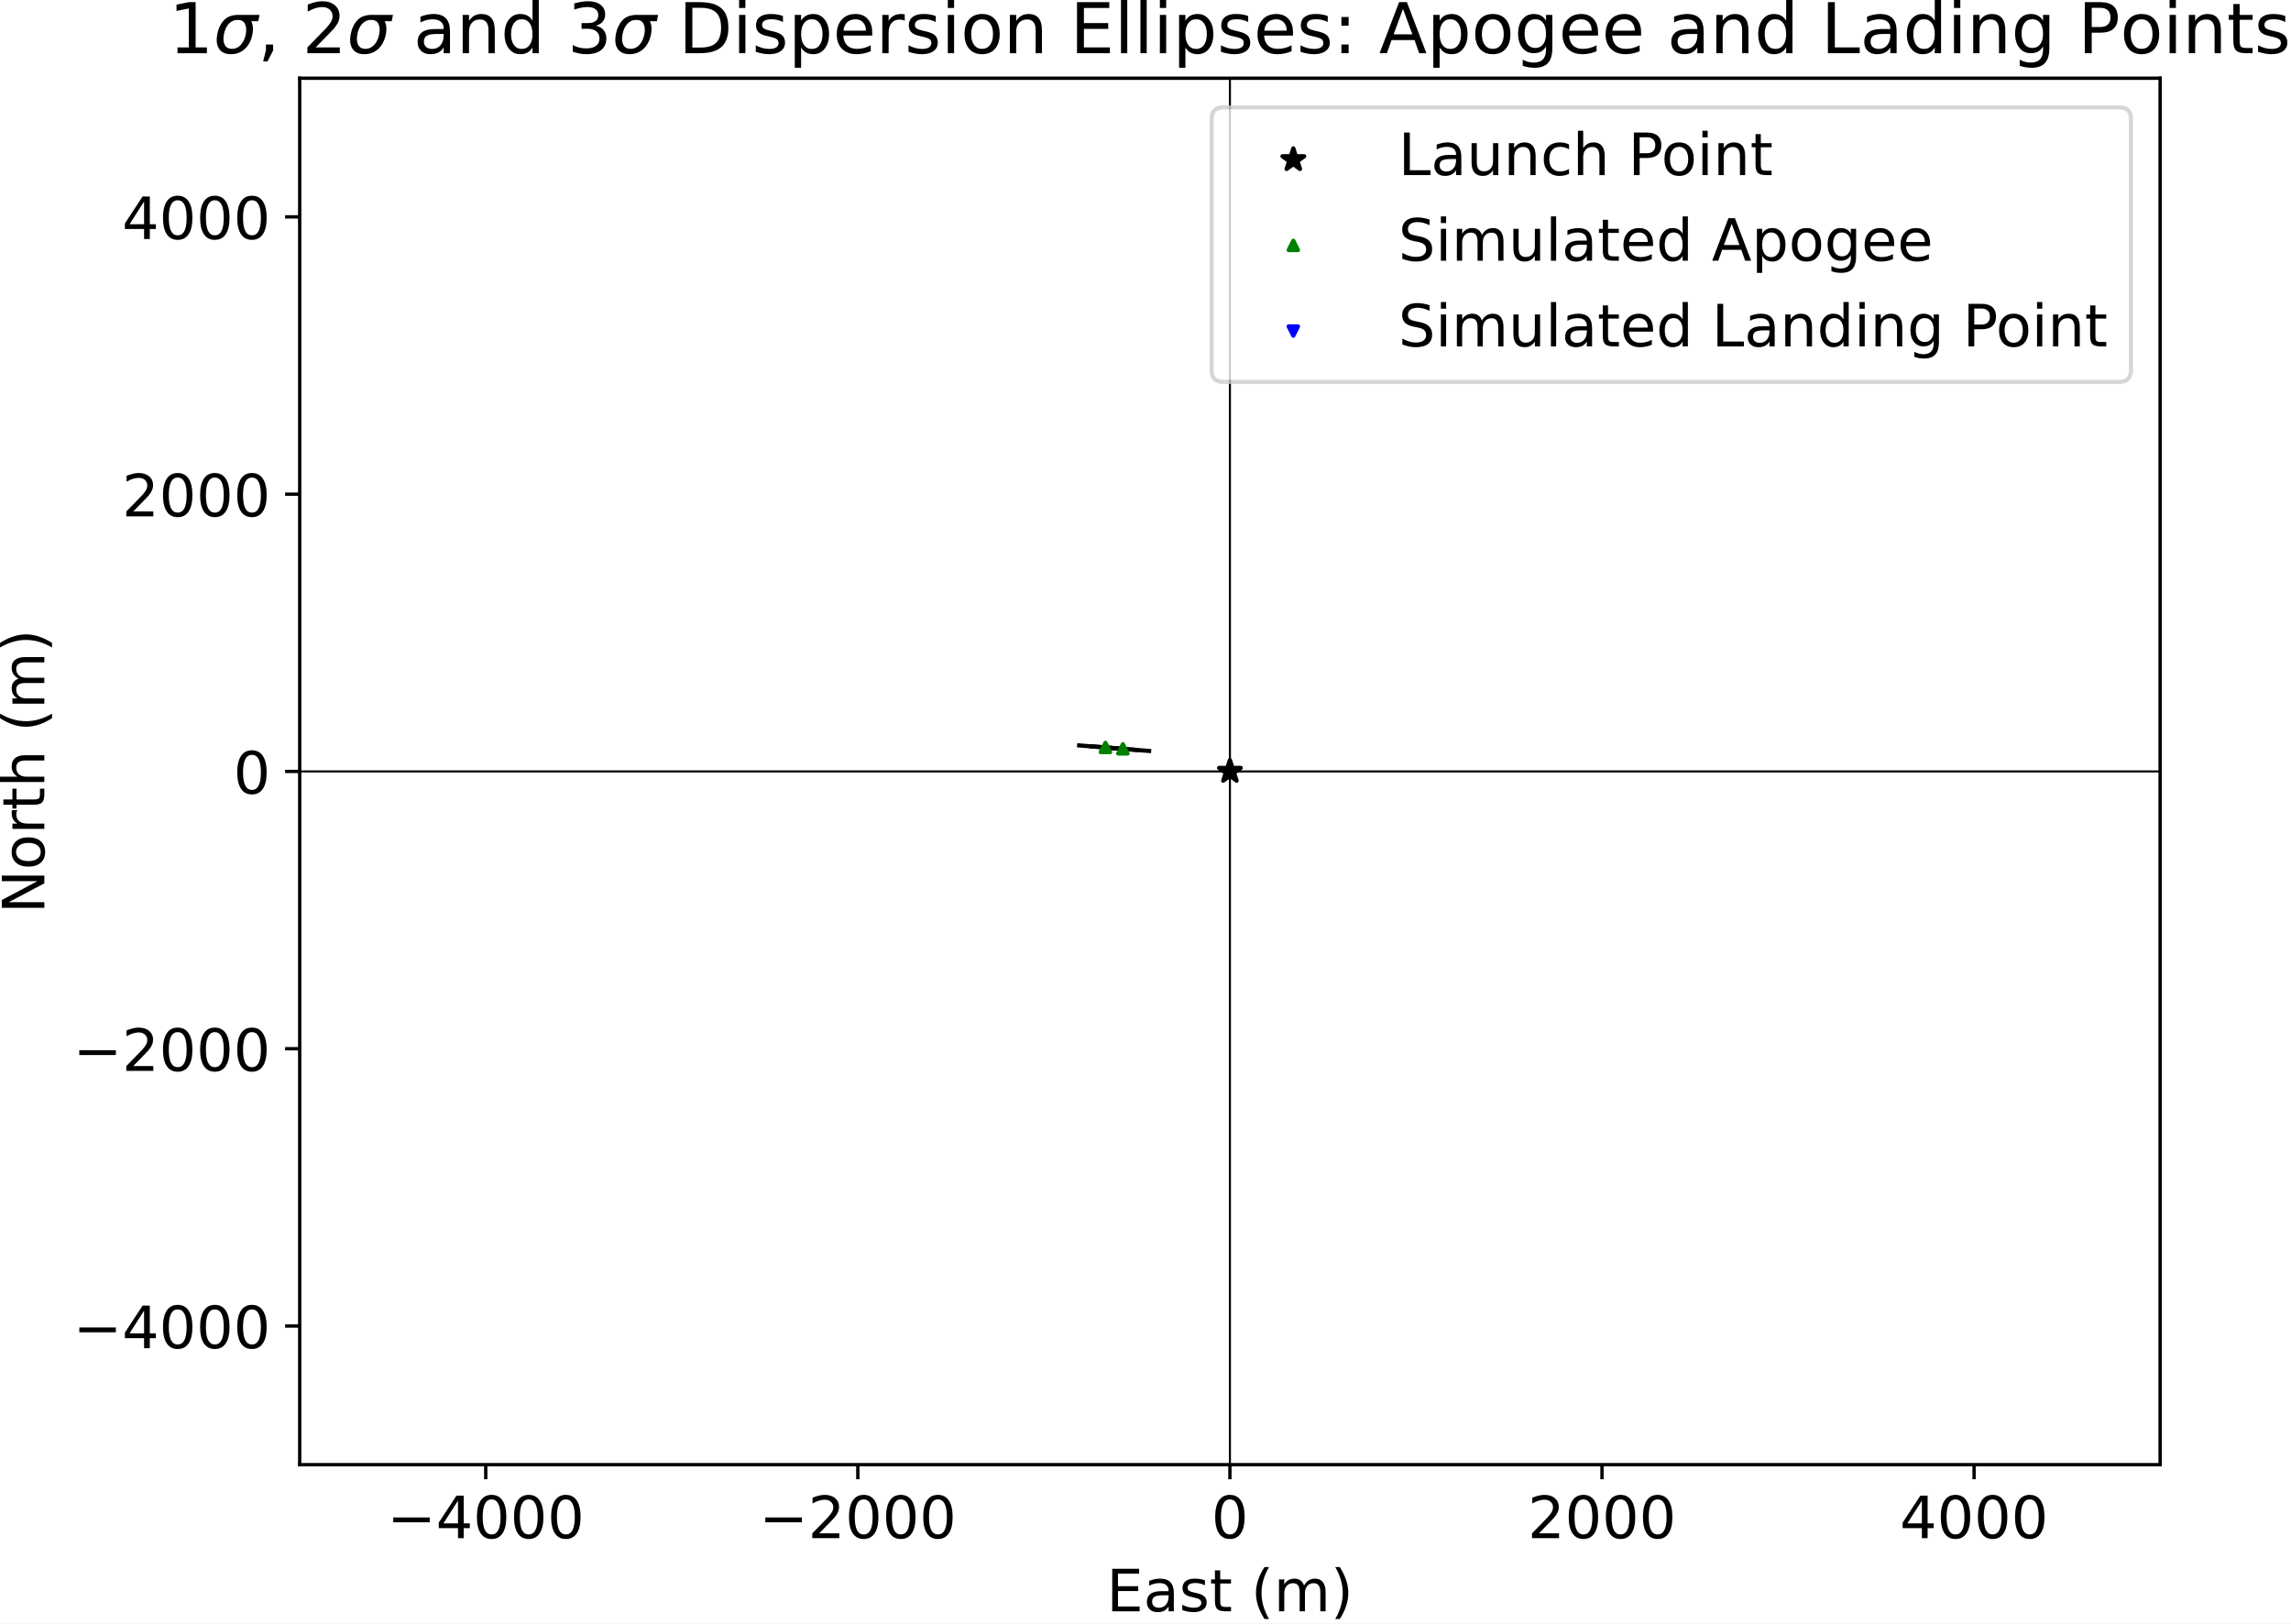
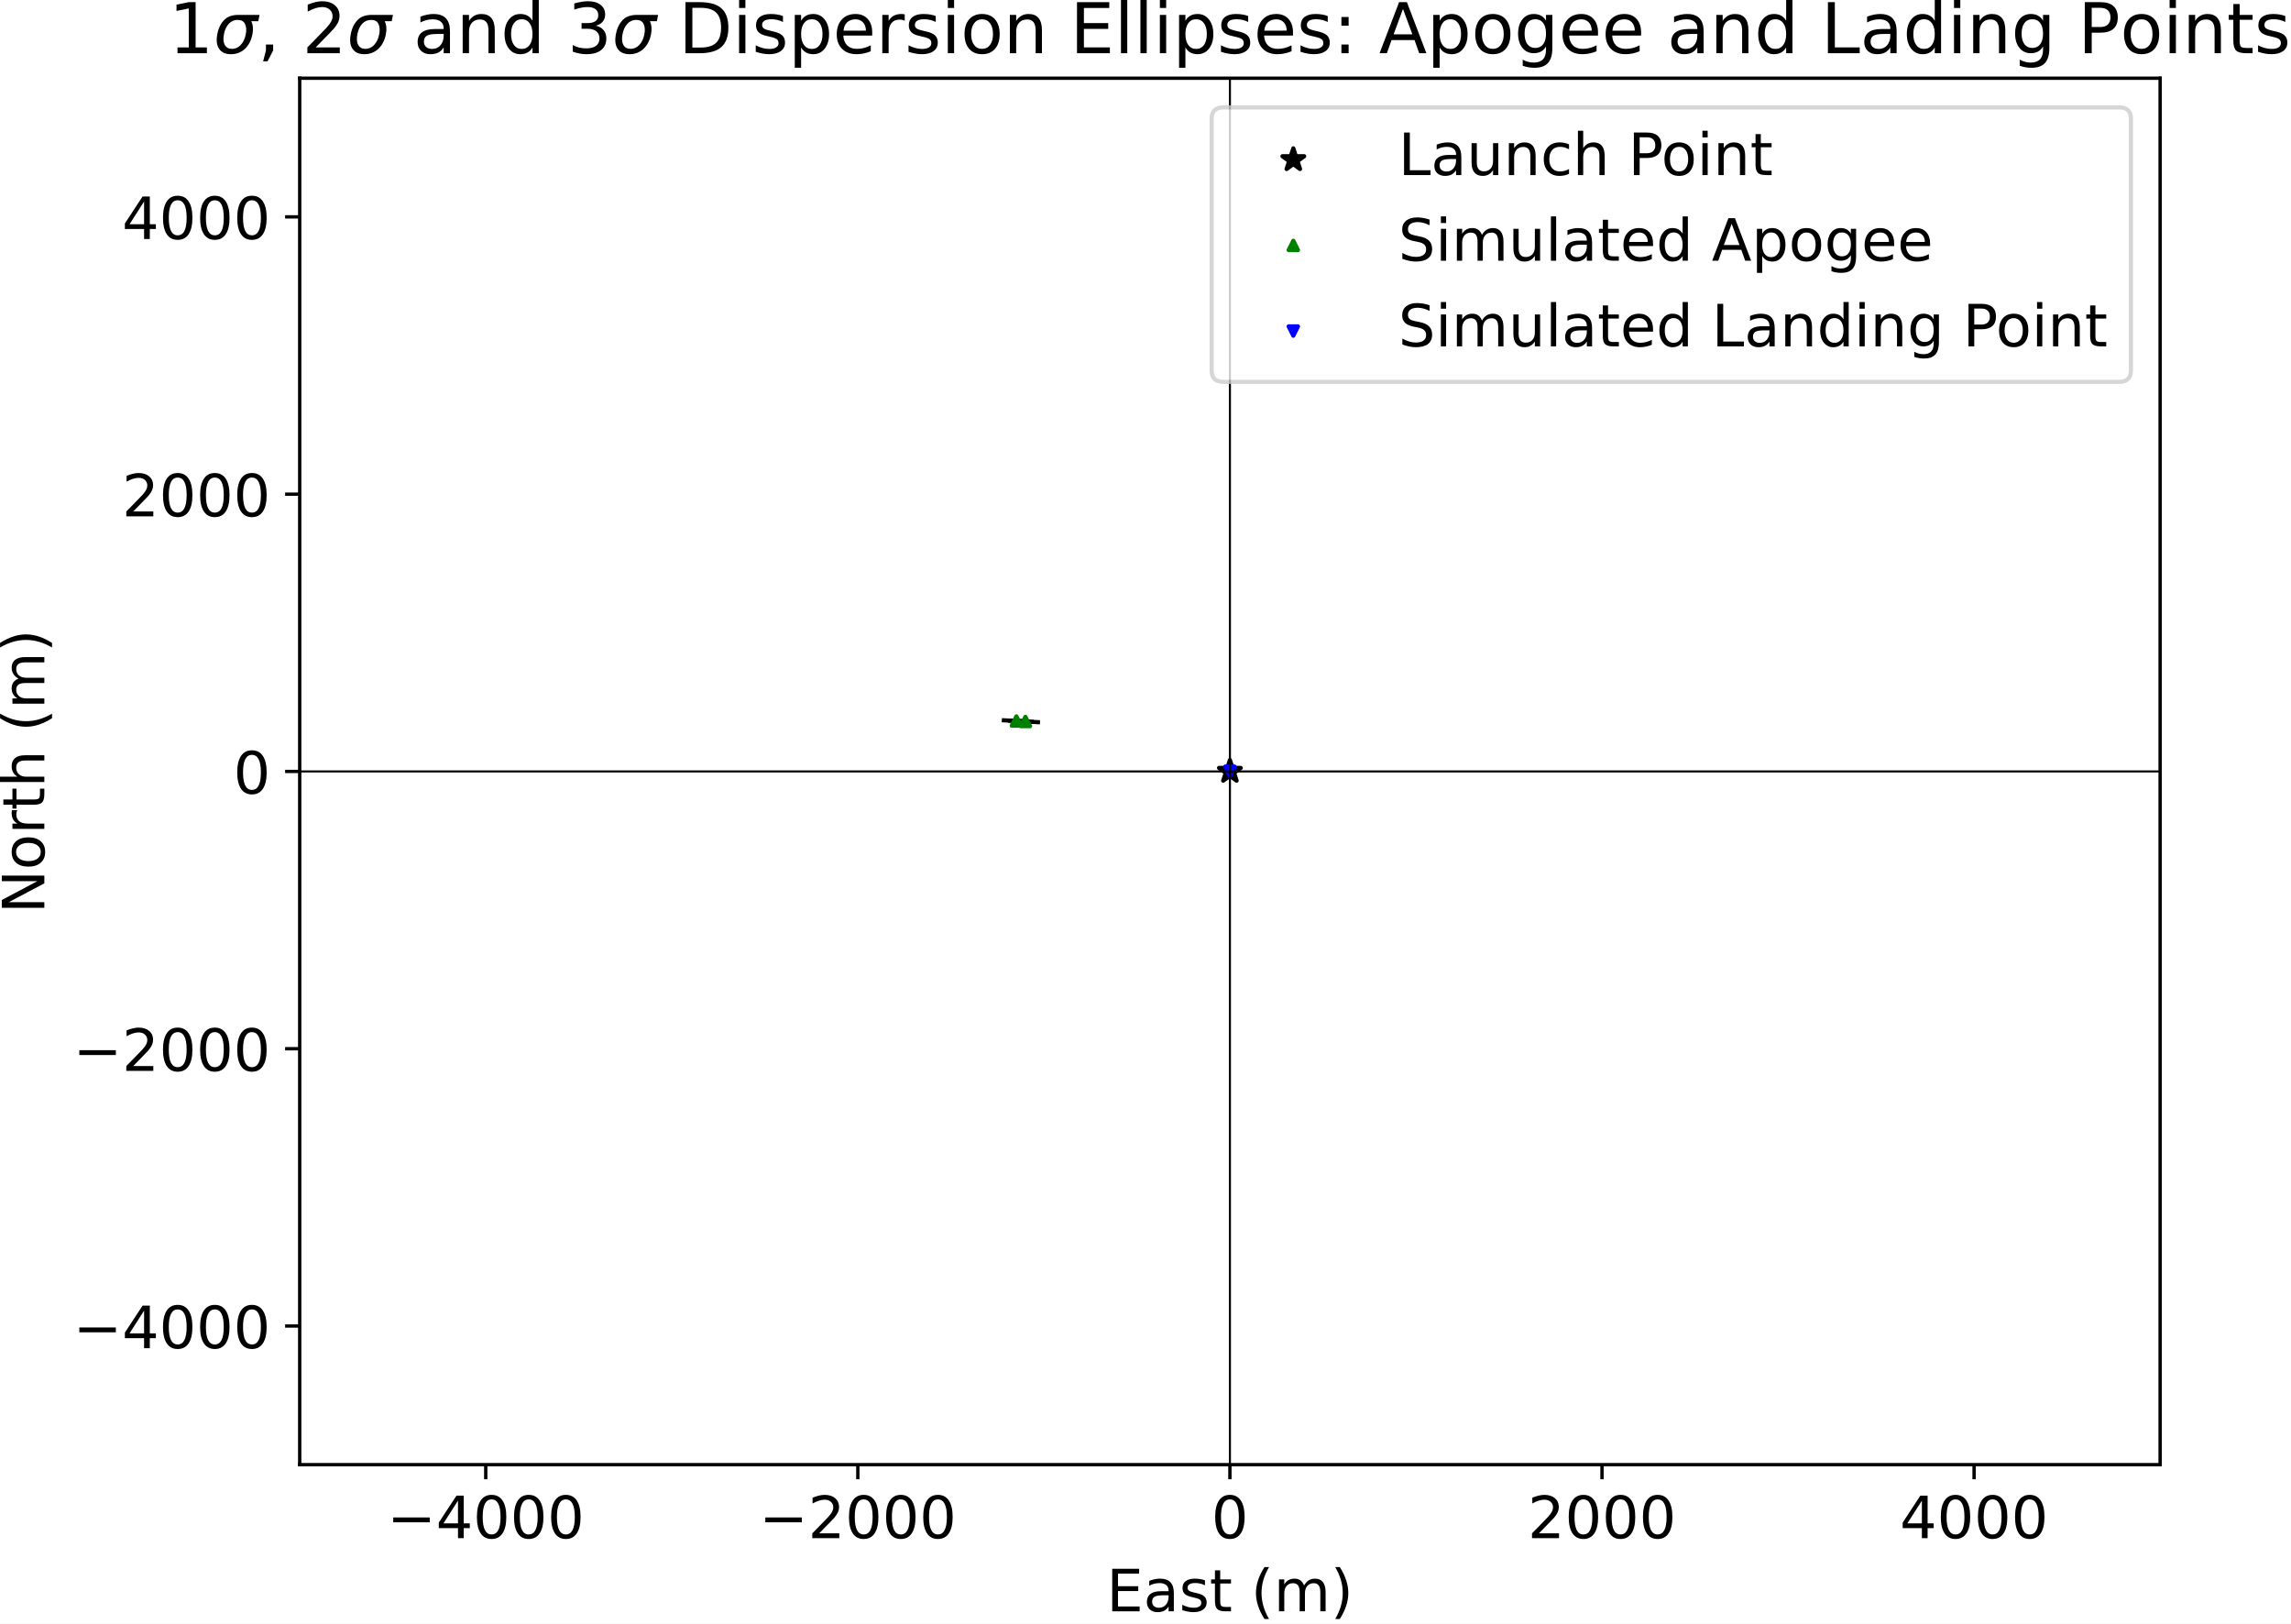
<svg xmlns="http://www.w3.org/2000/svg" xmlns:xlink="http://www.w3.org/1999/xlink" width="549.715pt" height="389.507pt" viewBox="0 0 549.715 389.507" version="1.1">
  <defs>
    <style type="text/css">*{stroke-linejoin: round; stroke-linecap: butt}</style>
  </defs>
  <g id="figure_1">
    <g id="patch_1">
      <path d="M 0 389.507  L 549.715 389.507  L 549.715 0  L 0 0  z " style="fill: #ffffff" />
    </g>
    <g id="axes_1">
      <g id="patch_2">
        <path d="M 71.911 351.408  L 518.311 351.408  L 518.311 18.768  L 71.911 18.768  z " style="fill: #ffffff" />
      </g>
      <g id="patch_3">
-         <path d="M 800.606 -0.223  C 801.495 -0.998 802.349 -1.742 802.978 -2.29  C 803.607 -2.839 803.961 -3.147 803.961 -3.147  C 803.961 -3.147 803.607 -2.839 802.978 -2.29  C 802.349 -1.742 801.495 -0.998 800.606 -0.223  C 799.716 0.553 798.862 1.297 798.233 1.845  C 797.604 2.393 797.251 2.701 797.251 2.701  C 797.251 2.701 797.604 2.393 798.233 1.845  C 798.862 1.297 799.716 0.553 800.606 -0.223  z " clip-path="url(#pd223a9adf5)" style="fill: #0000ff; fill-opacity: 0.2; stroke: #000000; stroke-linejoin: miter" />
+         <path d="M 295.111 185.088  C 295.111 185.088 295.111 185.088 295.111 185.088  C 295.111 185.088 295.111 185.088 295.111 185.088  C 295.111 185.088 295.111 185.088 295.111 185.088  C 295.111 185.088 295.111 185.088 295.111 185.088  C 295.111 185.088 295.111 185.088 295.111 185.088  C 295.111 185.088 295.111 185.088 295.111 185.088  C 295.111 185.088 295.111 185.088 295.111 185.088  C 295.111 185.088 295.111 185.088 295.111 185.088  z " clip-path="url(#p2114059d3e)" style="fill: #0000ff; fill-opacity: 0.2; stroke: #000000; stroke-linejoin: miter" />
      </g>
      <g id="patch_4">
-         <path d="M 800.606 -0.223  C 802.385 -1.774 804.092 -3.261 805.351 -4.358  C 806.609 -5.455 807.316 -6.071 807.316 -6.071  C 807.316 -6.071 806.609 -5.455 805.351 -4.358  C 804.092 -3.261 802.385 -1.774 800.606 -0.223  C 798.826 1.328 797.119 2.816 795.861 3.912  C 794.602 5.009 793.895 5.625 793.895 5.625  C 793.895 5.625 794.602 5.009 795.861 3.912  C 797.119 2.816 798.826 1.328 800.606 -0.223  z " clip-path="url(#pd223a9adf5)" style="fill: #0000ff; fill-opacity: 0.2; stroke: #000000; stroke-linejoin: miter" />
+         <path d="M 295.111 185.088  C 295.111 185.088 295.111 185.088 295.111 185.088  C 295.111 185.088 295.111 185.088 295.111 185.088  C 295.111 185.088 295.111 185.088 295.111 185.088  C 295.111 185.088 295.111 185.088 295.111 185.088  C 295.111 185.088 295.111 185.088 295.111 185.088  C 295.111 185.088 295.111 185.088 295.111 185.088  C 295.111 185.088 295.111 185.088 295.111 185.088  C 295.111 185.088 295.111 185.088 295.111 185.088  z " clip-path="url(#p2114059d3e)" style="fill: #0000ff; fill-opacity: 0.2; stroke: #000000; stroke-linejoin: miter" />
      </g>
      <g id="patch_5">
-         <path d="M 800.606 -0.223  C 803.275 -2.549 805.835 -4.781 807.723 -6.426  C 809.611 -8.071 810.671 -8.995 810.671 -8.995  C 810.671 -8.995 809.611 -8.071 807.723 -6.426  C 805.835 -4.781 803.275 -2.549 800.606 -0.223  C 797.936 2.104 795.376 4.335 793.488 5.98  C 791.601 7.625 790.54 8.549 790.54 8.549  C 790.54 8.549 791.601 7.625 793.488 5.98  C 795.376 4.335 797.936 2.104 800.606 -0.223  z " clip-path="url(#pd223a9adf5)" style="fill: #0000ff; fill-opacity: 0.2; stroke: #000000; stroke-linejoin: miter" />
+         <path d="M 295.111 185.088  C 295.111 185.088 295.111 185.088 295.111 185.088  C 295.111 185.088 295.111 185.088 295.111 185.088  C 295.111 185.088 295.111 185.088 295.111 185.088  C 295.111 185.088 295.111 185.088 295.111 185.088  C 295.111 185.088 295.111 185.088 295.111 185.088  C 295.111 185.088 295.111 185.088 295.111 185.088  C 295.111 185.088 295.111 185.088 295.111 185.088  C 295.111 185.088 295.111 185.088 295.111 185.088  z " clip-path="url(#p2114059d3e)" style="fill: #0000ff; fill-opacity: 0.2; stroke: #000000; stroke-linejoin: miter" />
      </g>
      <g id="patch_6">
-         <path d="M 267.336 179.505  C 266.55 179.443 265.796 179.383 265.241 179.339  C 264.685 179.295 264.373 179.27 264.373 179.27  C 264.373 179.27 264.685 179.295 265.241 179.339  C 265.796 179.383 266.55 179.443 267.336 179.505  C 268.121 179.567 268.875 179.627 269.431 179.671  C 269.986 179.714 270.298 179.739 270.298 179.739  C 270.298 179.739 269.986 179.714 269.431 179.671  C 268.875 179.627 268.121 179.567 267.336 179.505  z " clip-path="url(#pd223a9adf5)" style="fill: #00ff00; fill-opacity: 0.2; stroke: #000000; stroke-linejoin: miter" />
+         <path d="M 244.964 173.045  C 244.559 173.023 244.171 173.001 243.884 172.986  C 243.598 172.97 243.437 172.961 243.437 172.961  C 243.437 172.961 243.598 172.97 243.884 172.986  C 244.171 173.001 244.559 173.023 244.964 173.045  C 245.369 173.067 245.757 173.088 246.043 173.104  C 246.33 173.12 246.49 173.129 246.49 173.129  C 246.49 173.129 246.33 173.12 246.043 173.104  C 245.757 173.088 245.369 173.067 244.964 173.045  z " clip-path="url(#p2114059d3e)" style="fill: #00ff00; fill-opacity: 0.2; stroke: #000000; stroke-linejoin: miter" />
      </g>
      <g id="patch_7">
-         <path d="M 267.336 179.505  C 265.764 179.38 264.257 179.261 263.146 179.173  C 262.035 179.085 261.41 179.036 261.41 179.036  C 261.41 179.036 262.035 179.085 263.146 179.173  C 264.257 179.261 265.764 179.38 267.336 179.505  C 268.907 179.629 270.414 179.748 271.526 179.836  C 272.637 179.924 273.261 179.974 273.261 179.974  C 273.261 179.974 272.637 179.924 271.526 179.836  C 270.414 179.748 268.907 179.629 267.336 179.505  z " clip-path="url(#pd223a9adf5)" style="fill: #00ff00; fill-opacity: 0.2; stroke: #000000; stroke-linejoin: miter" />
+         <path d="M 244.964 173.045  C 244.154 173 243.378 172.958 242.805 172.926  C 242.232 172.895 241.911 172.877 241.911 172.877  C 241.911 172.877 242.232 172.895 242.805 172.926  C 243.378 172.958 244.154 173 244.964 173.045  C 245.774 173.089 246.55 173.132 247.123 173.163  C 247.695 173.195 248.017 173.213 248.017 173.213  C 248.017 173.213 247.695 173.195 247.123 173.163  C 246.55 173.132 245.774 173.089 244.964 173.045  z " clip-path="url(#p2114059d3e)" style="fill: #00ff00; fill-opacity: 0.2; stroke: #000000; stroke-linejoin: miter" />
      </g>
      <g id="patch_8">
-         <path d="M 267.336 179.505  C 264.979 179.318 262.718 179.139 261.051 179.008  C 259.384 178.876 258.448 178.802 258.448 178.802  C 258.448 178.802 259.384 178.876 261.051 179.008  C 262.718 179.139 264.979 179.318 267.336 179.505  C 269.693 179.691 271.954 179.87 273.62 180.002  C 275.287 180.134 276.224 180.208 276.224 180.208  C 276.224 180.208 275.287 180.134 273.62 180.002  C 271.954 179.87 269.693 179.691 267.336 179.505  z " clip-path="url(#pd223a9adf5)" style="fill: #00ff00; fill-opacity: 0.2; stroke: #000000; stroke-linejoin: miter" />
+         <path d="M 244.964 173.045  C 243.749 172.978 242.584 172.914 241.726 172.867  C 240.867 172.82 240.384 172.794 240.384 172.794  C 240.384 172.794 240.867 172.82 241.726 172.867  C 242.584 172.914 243.749 172.978 244.964 173.045  C 246.178 173.112 247.343 173.176 248.202 173.223  C 249.061 173.27 249.544 173.296 249.544 173.296  C 249.544 173.296 249.061 173.27 248.202 173.223  C 247.343 173.176 246.178 173.112 244.964 173.045  z " clip-path="url(#p2114059d3e)" style="fill: #00ff00; fill-opacity: 0.2; stroke: #000000; stroke-linejoin: miter" />
      </g>
      <g id="PathCollection_1">
        <defs>
-           <path id="m1c1fce14c8" d="M 0 -2.739  L -0.615 -0.846  L -2.605 -0.846  L -0.995 0.323  L -1.61 2.216  L -0 1.046  L 1.61 2.216  L 0.995 0.323  L 2.605 -0.846  L 0.615 -0.846  z " style="stroke: #000000" />
+           <path id="mbf3badf277" d="M 0 -2.739  L -0.615 -0.846  L -2.605 -0.846  L -0.995 0.323  L -1.61 2.216  L -0 1.046  L 1.61 2.216  L 0.995 0.323  L 2.605 -0.846  L 0.615 -0.846  z " style="stroke: #000000" />
        </defs>
-         <g clip-path="url(#pd223a9adf5)">
-           <use xlink:href="#m1c1fce14c8" x="295.111" y="185.088" style="stroke: #000000" />
+         <g clip-path="url(#p2114059d3e)">
+           <use xlink:href="#mbf3badf277" x="295.111" y="185.088" style="stroke: #000000" />
        </g>
      </g>
      <g id="PathCollection_2">
        <defs>
-           <path id="m941ea05aae" d="M 0 -1.118  L -1.118 1.118  L 1.118 1.118  z " style="stroke: #008000" />
+           <path id="me6f562c970" d="M 0 -1.118  L -1.118 1.118  L 1.118 1.118  z " style="stroke: #008000" />
        </defs>
-         <g clip-path="url(#pd223a9adf5)">
-           <use xlink:href="#m941ea05aae" x="269.431" y="179.671" style="fill: #008000; stroke: #008000" />
-           <use xlink:href="#m941ea05aae" x="265.241" y="179.339" style="fill: #008000; stroke: #008000" />
+         <g clip-path="url(#p2114059d3e)">
+           <use xlink:href="#me6f562c970" x="243.884" y="172.986" style="fill: #008000; stroke: #008000" />
+           <use xlink:href="#me6f562c970" x="246.043" y="173.104" style="fill: #008000; stroke: #008000" />
        </g>
      </g>
      <g id="PathCollection_3">
        <defs>
-           <path id="m13ff2af2ba" d="M -0 1.118  L 1.118 -1.118  L -1.118 -1.118  z " style="stroke: #0000ff" />
+           <path id="m3239f88e0d" d="M -0 1.118  L 1.118 -1.118  L -1.118 -1.118  z " style="stroke: #0000ff" />
        </defs>
-         <g clip-path="url(#pd223a9adf5)">
-           <use xlink:href="#m13ff2af2ba" x="798.233" y="1.845" style="fill: #0000ff; stroke: #0000ff" />
-           <use xlink:href="#m13ff2af2ba" x="801.497" y="-1" style="fill: #0000ff; stroke: #0000ff" />
+         <g clip-path="url(#p2114059d3e)">
+           <use xlink:href="#m3239f88e0d" x="295.111" y="185.088" style="fill: #0000ff; stroke: #0000ff" />
+           <use xlink:href="#m3239f88e0d" x="295.111" y="185.088" style="fill: #0000ff; stroke: #0000ff" />
        </g>
      </g>
      <g id="matplotlib.axis_1">
        <g id="xtick_1">
          <g id="line2d_1">
            <defs>
-               <path id="m5ad09552e5" d="M 0 0  L 0 3.5  " style="stroke: #000000; stroke-width: 0.8" />
-             </defs>
-             <g>
-               <use xlink:href="#m5ad09552e5" x="116.551" y="351.408" style="stroke: #000000; stroke-width: 0.8" />
+               <path id="m08dbdb3fac" d="M 0 0  L 0 3.5  " style="stroke: #000000; stroke-width: 0.8" />
+             </defs>
+             <g>
+               <use xlink:href="#m08dbdb3fac" x="116.551" y="351.408" style="stroke: #000000; stroke-width: 0.8" />
            </g>
          </g>
          <g id="text_1">
            <g transform="translate(92.87016 369.0458) scale(0.14 -0.14)">
              <defs>
                <path id="DejaVuSans-2212" d="M 678 2272  L 4684 2272  L 4684 1741  L 678 1741  L 678 2272  z " transform="scale(0.015625)" />
                <path id="DejaVuSans-34" d="M 2419 4116  L 825 1625  L 2419 1625  L 2419 4116  z M 2253 4666  L 3047 4666  L 3047 1625  L 3713 1625  L 3713 1100  L 3047 1100  L 3047 0  L 2419 0  L 2419 1100  L 313 1100  L 313 1709  L 2253 4666  z " transform="scale(0.015625)" />
                <path id="DejaVuSans-30" d="M 2034 4250  Q 1547 4250 1301 3770  Q 1056 3291 1056 2328  Q 1056 1369 1301 889  Q 1547 409 2034 409  Q 2525 409 2770 889  Q 3016 1369 3016 2328  Q 3016 3291 2770 3770  Q 2525 4250 2034 4250  z M 2034 4750  Q 2819 4750 3233 4129  Q 3647 3509 3647 2328  Q 3647 1150 3233 529  Q 2819 -91 2034 -91  Q 1250 -91 836 529  Q 422 1150 422 2328  Q 422 3509 836 4129  Q 1250 4750 2034 4750  z " transform="scale(0.015625)" />
              </defs>
              <use xlink:href="#DejaVuSans-2212" />
              <use xlink:href="#DejaVuSans-34" x="83.789" />
              <use xlink:href="#DejaVuSans-30" x="147.412" />
              <use xlink:href="#DejaVuSans-30" x="211.035" />
              <use xlink:href="#DejaVuSans-30" x="274.658" />
            </g>
          </g>
        </g>
        <g id="xtick_2">
          <g id="line2d_2">
            <g>
-               <use xlink:href="#m5ad09552e5" x="205.831" y="351.408" style="stroke: #000000; stroke-width: 0.8" />
+               <use xlink:href="#m08dbdb3fac" x="205.831" y="351.408" style="stroke: #000000; stroke-width: 0.8" />
            </g>
          </g>
          <g id="text_2">
            <g transform="translate(182.1502 369.0458) scale(0.14 -0.14)">
              <defs>
                <path id="DejaVuSans-32" d="M 1228 531  L 3431 531  L 3431 0  L 469 0  L 469 531  Q 828 903 1448 1529  Q 2069 2156 2228 2338  Q 2531 2678 2651 2914  Q 2772 3150 2772 3378  Q 2772 3750 2511 3984  Q 2250 4219 1831 4219  Q 1534 4219 1204 4116  Q 875 4013 500 3803  L 500 4441  Q 881 4594 1212 4672  Q 1544 4750 1819 4750  Q 2544 4750 2975 4387  Q 3406 4025 3406 3419  Q 3406 3131 3298 2873  Q 3191 2616 2906 2266  Q 2828 2175 2409 1742  Q 1991 1309 1228 531  z " transform="scale(0.015625)" />
              </defs>
              <use xlink:href="#DejaVuSans-2212" />
              <use xlink:href="#DejaVuSans-32" x="83.789" />
              <use xlink:href="#DejaVuSans-30" x="147.412" />
              <use xlink:href="#DejaVuSans-30" x="211.035" />
              <use xlink:href="#DejaVuSans-30" x="274.658" />
            </g>
          </g>
        </g>
        <g id="xtick_3">
          <g id="line2d_3">
            <g>
-               <use xlink:href="#m5ad09552e5" x="295.111" y="351.408" style="stroke: #000000; stroke-width: 0.8" />
+               <use xlink:href="#m08dbdb3fac" x="295.111" y="351.408" style="stroke: #000000; stroke-width: 0.8" />
            </g>
          </g>
          <g id="text_3">
            <g transform="translate(290.6572 369.0458) scale(0.14 -0.14)">
              <use xlink:href="#DejaVuSans-30" />
            </g>
          </g>
        </g>
        <g id="xtick_4">
          <g id="line2d_4">
            <g>
-               <use xlink:href="#m5ad09552e5" x="384.391" y="351.408" style="stroke: #000000; stroke-width: 0.8" />
+               <use xlink:href="#m08dbdb3fac" x="384.391" y="351.408" style="stroke: #000000; stroke-width: 0.8" />
            </g>
          </g>
          <g id="text_4">
            <g transform="translate(366.5759 369.0458) scale(0.14 -0.14)">
              <use xlink:href="#DejaVuSans-32" />
              <use xlink:href="#DejaVuSans-30" x="63.623" />
              <use xlink:href="#DejaVuSans-30" x="127.246" />
              <use xlink:href="#DejaVuSans-30" x="190.869" />
            </g>
          </g>
        </g>
        <g id="xtick_5">
          <g id="line2d_5">
            <g>
-               <use xlink:href="#m5ad09552e5" x="473.671" y="351.408" style="stroke: #000000; stroke-width: 0.8" />
+               <use xlink:href="#m08dbdb3fac" x="473.671" y="351.408" style="stroke: #000000; stroke-width: 0.8" />
            </g>
          </g>
          <g id="text_5">
            <g transform="translate(455.8559 369.0458) scale(0.14 -0.14)">
              <use xlink:href="#DejaVuSans-34" />
              <use xlink:href="#DejaVuSans-30" x="63.623" />
              <use xlink:href="#DejaVuSans-30" x="127.246" />
              <use xlink:href="#DejaVuSans-30" x="190.869" />
            </g>
          </g>
        </g>
        <g id="text_6">
          <g transform="translate(265.502 386.5952) scale(0.14 -0.14)">
            <defs>
              <path id="DejaVuSans-45" d="M 628 4666  L 3578 4666  L 3578 4134  L 1259 4134  L 1259 2753  L 3481 2753  L 3481 2222  L 1259 2222  L 1259 531  L 3634 531  L 3634 0  L 628 0  L 628 4666  z " transform="scale(0.015625)" />
              <path id="DejaVuSans-61" d="M 2194 1759  Q 1497 1759 1228 1600  Q 959 1441 959 1056  Q 959 750 1161 570  Q 1363 391 1709 391  Q 2188 391 2477 730  Q 2766 1069 2766 1631  L 2766 1759  L 2194 1759  z M 3341 1997  L 3341 0  L 2766 0  L 2766 531  Q 2569 213 2275 61  Q 1981 -91 1556 -91  Q 1019 -91 701 211  Q 384 513 384 1019  Q 384 1609 779 1909  Q 1175 2209 1959 2209  L 2766 2209  L 2766 2266  Q 2766 2663 2505 2880  Q 2244 3097 1772 3097  Q 1472 3097 1187 3025  Q 903 2953 641 2809  L 641 3341  Q 956 3463 1253 3523  Q 1550 3584 1831 3584  Q 2591 3584 2966 3190  Q 3341 2797 3341 1997  z " transform="scale(0.015625)" />
              <path id="DejaVuSans-73" d="M 2834 3397  L 2834 2853  Q 2591 2978 2328 3040  Q 2066 3103 1784 3103  Q 1356 3103 1142 2972  Q 928 2841 928 2578  Q 928 2378 1081 2264  Q 1234 2150 1697 2047  L 1894 2003  Q 2506 1872 2764 1633  Q 3022 1394 3022 966  Q 3022 478 2636 193  Q 2250 -91 1575 -91  Q 1294 -91 989 -36  Q 684 19 347 128  L 347 722  Q 666 556 975 473  Q 1284 391 1588 391  Q 1994 391 2212 530  Q 2431 669 2431 922  Q 2431 1156 2273 1281  Q 2116 1406 1581 1522  L 1381 1569  Q 847 1681 609 1914  Q 372 2147 372 2553  Q 372 3047 722 3315  Q 1072 3584 1716 3584  Q 2034 3584 2315 3537  Q 2597 3491 2834 3397  z " transform="scale(0.015625)" />
              <path id="DejaVuSans-74" d="M 1172 4494  L 1172 3500  L 2356 3500  L 2356 3053  L 1172 3053  L 1172 1153  Q 1172 725 1289 603  Q 1406 481 1766 481  L 2356 481  L 2356 0  L 1766 0  Q 1100 0 847 248  Q 594 497 594 1153  L 594 3053  L 172 3053  L 172 3500  L 594 3500  L 594 4494  L 1172 4494  z " transform="scale(0.015625)" />
              <path id="DejaVuSans-20" transform="scale(0.015625)" />
              <path id="DejaVuSans-28" d="M 1984 4856  Q 1566 4138 1362 3434  Q 1159 2731 1159 2009  Q 1159 1288 1364 580  Q 1569 -128 1984 -844  L 1484 -844  Q 1016 -109 783 600  Q 550 1309 550 2009  Q 550 2706 781 3412  Q 1013 4119 1484 4856  L 1984 4856  z " transform="scale(0.015625)" />
              <path id="DejaVuSans-6d" d="M 3328 2828  Q 3544 3216 3844 3400  Q 4144 3584 4550 3584  Q 5097 3584 5394 3201  Q 5691 2819 5691 2113  L 5691 0  L 5113 0  L 5113 2094  Q 5113 2597 4934 2840  Q 4756 3084 4391 3084  Q 3944 3084 3684 2787  Q 3425 2491 3425 1978  L 3425 0  L 2847 0  L 2847 2094  Q 2847 2600 2669 2842  Q 2491 3084 2119 3084  Q 1678 3084 1418 2786  Q 1159 2488 1159 1978  L 1159 0  L 581 0  L 581 3500  L 1159 3500  L 1159 2956  Q 1356 3278 1631 3431  Q 1906 3584 2284 3584  Q 2666 3584 2933 3390  Q 3200 3197 3328 2828  z " transform="scale(0.015625)" />
              <path id="DejaVuSans-29" d="M 513 4856  L 1013 4856  Q 1481 4119 1714 3412  Q 1947 2706 1947 2009  Q 1947 1309 1714 600  Q 1481 -109 1013 -844  L 513 -844  Q 928 -128 1133 580  Q 1338 1288 1338 2009  Q 1338 2731 1133 3434  Q 928 4138 513 4856  z " transform="scale(0.015625)" />
            </defs>
            <use xlink:href="#DejaVuSans-45" />
            <use xlink:href="#DejaVuSans-61" x="63.184" />
            <use xlink:href="#DejaVuSans-73" x="124.463" />
            <use xlink:href="#DejaVuSans-74" x="176.562" />
            <use xlink:href="#DejaVuSans-20" x="215.771" />
            <use xlink:href="#DejaVuSans-28" x="247.559" />
            <use xlink:href="#DejaVuSans-6d" x="286.572" />
            <use xlink:href="#DejaVuSans-29" x="383.984" />
          </g>
        </g>
      </g>
      <g id="matplotlib.axis_2">
        <g id="ytick_1">
          <g id="line2d_6">
            <defs>
-               <path id="m9784ba6043" d="M 0 0  L -3.5 0  " style="stroke: #000000; stroke-width: 0.8" />
-             </defs>
-             <g>
-               <use xlink:href="#m9784ba6043" x="71.911" y="318.144" style="stroke: #000000; stroke-width: 0.8" />
+               <path id="m18e3bc0890" d="M 0 0  L -3.5 0  " style="stroke: #000000; stroke-width: 0.8" />
+             </defs>
+             <g>
+               <use xlink:href="#m18e3bc0890" x="71.911" y="318.144" style="stroke: #000000; stroke-width: 0.8" />
            </g>
          </g>
          <g id="text_7">
            <g transform="translate(17.54938 323.4629) scale(0.14 -0.14)">
              <use xlink:href="#DejaVuSans-2212" />
              <use xlink:href="#DejaVuSans-34" x="83.789" />
              <use xlink:href="#DejaVuSans-30" x="147.412" />
              <use xlink:href="#DejaVuSans-30" x="211.035" />
              <use xlink:href="#DejaVuSans-30" x="274.658" />
            </g>
          </g>
        </g>
        <g id="ytick_2">
          <g id="line2d_7">
            <g>
-               <use xlink:href="#m9784ba6043" x="71.911" y="251.616" style="stroke: #000000; stroke-width: 0.8" />
+               <use xlink:href="#m18e3bc0890" x="71.911" y="251.616" style="stroke: #000000; stroke-width: 0.8" />
            </g>
          </g>
          <g id="text_8">
            <g transform="translate(17.54938 256.9349) scale(0.14 -0.14)">
              <use xlink:href="#DejaVuSans-2212" />
              <use xlink:href="#DejaVuSans-32" x="83.789" />
              <use xlink:href="#DejaVuSans-30" x="147.412" />
              <use xlink:href="#DejaVuSans-30" x="211.035" />
              <use xlink:href="#DejaVuSans-30" x="274.658" />
            </g>
          </g>
        </g>
        <g id="ytick_3">
          <g id="line2d_8">
            <g>
-               <use xlink:href="#m9784ba6043" x="71.911" y="185.088" style="stroke: #000000; stroke-width: 0.8" />
+               <use xlink:href="#m18e3bc0890" x="71.911" y="185.088" style="stroke: #000000; stroke-width: 0.8" />
            </g>
          </g>
          <g id="text_9">
            <g transform="translate(56.00344 190.4069) scale(0.14 -0.14)">
              <use xlink:href="#DejaVuSans-30" />
            </g>
          </g>
        </g>
        <g id="ytick_4">
          <g id="line2d_9">
            <g>
-               <use xlink:href="#m9784ba6043" x="71.911" y="118.56" style="stroke: #000000; stroke-width: 0.8" />
+               <use xlink:href="#m18e3bc0890" x="71.911" y="118.56" style="stroke: #000000; stroke-width: 0.8" />
            </g>
          </g>
          <g id="text_10">
            <g transform="translate(29.28094 123.8789) scale(0.14 -0.14)">
              <use xlink:href="#DejaVuSans-32" />
              <use xlink:href="#DejaVuSans-30" x="63.623" />
              <use xlink:href="#DejaVuSans-30" x="127.246" />
              <use xlink:href="#DejaVuSans-30" x="190.869" />
            </g>
          </g>
        </g>
        <g id="ytick_5">
          <g id="line2d_10">
            <g>
-               <use xlink:href="#m9784ba6043" x="71.911" y="52.032" style="stroke: #000000; stroke-width: 0.8" />
+               <use xlink:href="#m18e3bc0890" x="71.911" y="52.032" style="stroke: #000000; stroke-width: 0.8" />
            </g>
          </g>
          <g id="text_11">
            <g transform="translate(29.28094 57.35091) scale(0.14 -0.14)">
              <use xlink:href="#DejaVuSans-34" />
              <use xlink:href="#DejaVuSans-30" x="63.623" />
              <use xlink:href="#DejaVuSans-30" x="127.246" />
              <use xlink:href="#DejaVuSans-30" x="190.869" />
            </g>
          </g>
        </g>
        <g id="text_12">
          <g transform="translate(10.63781 219.1714) rotate(-90) scale(0.14 -0.14)">
            <defs>
              <path id="DejaVuSans-4e" d="M 628 4666  L 1478 4666  L 3547 763  L 3547 4666  L 4159 4666  L 4159 0  L 3309 0  L 1241 3903  L 1241 0  L 628 0  L 628 4666  z " transform="scale(0.015625)" />
              <path id="DejaVuSans-6f" d="M 1959 3097  Q 1497 3097 1228 2736  Q 959 2375 959 1747  Q 959 1119 1226 758  Q 1494 397 1959 397  Q 2419 397 2687 759  Q 2956 1122 2956 1747  Q 2956 2369 2687 2733  Q 2419 3097 1959 3097  z M 1959 3584  Q 2709 3584 3137 3096  Q 3566 2609 3566 1747  Q 3566 888 3137 398  Q 2709 -91 1959 -91  Q 1206 -91 779 398  Q 353 888 353 1747  Q 353 2609 779 3096  Q 1206 3584 1959 3584  z " transform="scale(0.015625)" />
              <path id="DejaVuSans-72" d="M 2631 2963  Q 2534 3019 2420 3045  Q 2306 3072 2169 3072  Q 1681 3072 1420 2755  Q 1159 2438 1159 1844  L 1159 0  L 581 0  L 581 3500  L 1159 3500  L 1159 2956  Q 1341 3275 1631 3429  Q 1922 3584 2338 3584  Q 2397 3584 2469 3576  Q 2541 3569 2628 3553  L 2631 2963  z " transform="scale(0.015625)" />
              <path id="DejaVuSans-68" d="M 3513 2113  L 3513 0  L 2938 0  L 2938 2094  Q 2938 2591 2744 2837  Q 2550 3084 2163 3084  Q 1697 3084 1428 2787  Q 1159 2491 1159 1978  L 1159 0  L 581 0  L 581 4863  L 1159 4863  L 1159 2956  Q 1366 3272 1645 3428  Q 1925 3584 2291 3584  Q 2894 3584 3203 3211  Q 3513 2838 3513 2113  z " transform="scale(0.015625)" />
            </defs>
            <use xlink:href="#DejaVuSans-4e" />
            <use xlink:href="#DejaVuSans-6f" x="74.805" />
            <use xlink:href="#DejaVuSans-72" x="135.986" />
            <use xlink:href="#DejaVuSans-74" x="177.1" />
            <use xlink:href="#DejaVuSans-68" x="216.309" />
            <use xlink:href="#DejaVuSans-20" x="279.688" />
            <use xlink:href="#DejaVuSans-28" x="311.475" />
            <use xlink:href="#DejaVuSans-6d" x="350.488" />
            <use xlink:href="#DejaVuSans-29" x="447.9" />
          </g>
        </g>
      </g>
      <g id="line2d_11">
-         <path d="M 71.911 185.088  L 518.311 185.088  " clip-path="url(#pd223a9adf5)" style="fill: none; stroke: #000000; stroke-width: 0.5; stroke-linecap: square" />
+         <path d="M 71.911 185.088  L 518.311 185.088  " clip-path="url(#p2114059d3e)" style="fill: none; stroke: #000000; stroke-width: 0.5; stroke-linecap: square" />
      </g>
      <g id="line2d_12">
-         <path d="M 295.111 351.408  L 295.111 18.768  " clip-path="url(#pd223a9adf5)" style="fill: none; stroke: #000000; stroke-width: 0.5; stroke-linecap: square" />
+         <path d="M 295.111 351.408  L 295.111 18.768  " clip-path="url(#p2114059d3e)" style="fill: none; stroke: #000000; stroke-width: 0.5; stroke-linecap: square" />
      </g>
      <g id="patch_9">
        <path d="M 71.911 351.408  L 71.911 18.768  " style="fill: none; stroke: #000000; stroke-width: 0.8; stroke-linejoin: miter; stroke-linecap: square" />
      </g>
      <g id="patch_10">
        <path d="M 518.311 351.408  L 518.311 18.768  " style="fill: none; stroke: #000000; stroke-width: 0.8; stroke-linejoin: miter; stroke-linecap: square" />
      </g>
      <g id="patch_11">
        <path d="M 71.911 351.408  L 518.311 351.408  " style="fill: none; stroke: #000000; stroke-width: 0.8; stroke-linejoin: miter; stroke-linecap: square" />
      </g>
      <g id="patch_12">
        <path d="M 71.911 18.768  L 518.311 18.768  " style="fill: none; stroke: #000000; stroke-width: 0.8; stroke-linejoin: miter; stroke-linecap: square" />
      </g>
      <g id="text_13">
        <g transform="translate(40.50694 12.768) scale(0.168 -0.168)">
          <defs>
            <path id="DejaVuSans-31" d="M 794 531  L 1825 531  L 1825 4091  L 703 3866  L 703 4441  L 1819 4666  L 2450 4666  L 2450 531  L 3481 531  L 3481 0  L 794 0  L 794 531  z " transform="scale(0.015625)" />
            <path id="DejaVuSans-Oblique-3c3" d="M 2219 3044  Q 1744 3044 1422 2700  Q 1081 2341 969 1747  Q 844 1119 1044 756  Q 1241 397 1706 397  Q 2166 397 2503 759  Q 2844 1122 2966 1747  Q 3075 2319 2881 2700  Q 2700 3044 2219 3044  z M 2309 3503  L 4219 3500  L 4106 2925  L 3463 2925  Q 3706 2438 3575 1747  Q 3406 888 2884 400  Q 2359 -91 1609 -91  Q 856 -91 525 400  Q 194 888 363 1747  Q 528 2609 1050 3097  Q 1484 3503 2309 3503  z " transform="scale(0.015625)" />
            <path id="DejaVuSans-2c" d="M 750 794  L 1409 794  L 1409 256  L 897 -744  L 494 -744  L 750 256  L 750 794  z " transform="scale(0.015625)" />
            <path id="DejaVuSans-6e" d="M 3513 2113  L 3513 0  L 2938 0  L 2938 2094  Q 2938 2591 2744 2837  Q 2550 3084 2163 3084  Q 1697 3084 1428 2787  Q 1159 2491 1159 1978  L 1159 0  L 581 0  L 581 3500  L 1159 3500  L 1159 2956  Q 1366 3272 1645 3428  Q 1925 3584 2291 3584  Q 2894 3584 3203 3211  Q 3513 2838 3513 2113  z " transform="scale(0.015625)" />
            <path id="DejaVuSans-64" d="M 2906 2969  L 2906 4863  L 3481 4863  L 3481 0  L 2906 0  L 2906 525  Q 2725 213 2448 61  Q 2172 -91 1784 -91  Q 1150 -91 751 415  Q 353 922 353 1747  Q 353 2572 751 3078  Q 1150 3584 1784 3584  Q 2172 3584 2448 3432  Q 2725 3281 2906 2969  z M 947 1747  Q 947 1113 1208 752  Q 1469 391 1925 391  Q 2381 391 2643 752  Q 2906 1113 2906 1747  Q 2906 2381 2643 2742  Q 2381 3103 1925 3103  Q 1469 3103 1208 2742  Q 947 2381 947 1747  z " transform="scale(0.015625)" />
            <path id="DejaVuSans-33" d="M 2597 2516  Q 3050 2419 3304 2112  Q 3559 1806 3559 1356  Q 3559 666 3084 287  Q 2609 -91 1734 -91  Q 1441 -91 1130 -33  Q 819 25 488 141  L 488 750  Q 750 597 1062 519  Q 1375 441 1716 441  Q 2309 441 2620 675  Q 2931 909 2931 1356  Q 2931 1769 2642 2001  Q 2353 2234 1838 2234  L 1294 2234  L 1294 2753  L 1863 2753  Q 2328 2753 2575 2939  Q 2822 3125 2822 3475  Q 2822 3834 2567 4026  Q 2313 4219 1838 4219  Q 1578 4219 1281 4162  Q 984 4106 628 3988  L 628 4550  Q 988 4650 1302 4700  Q 1616 4750 1894 4750  Q 2613 4750 3031 4423  Q 3450 4097 3450 3541  Q 3450 3153 3228 2886  Q 3006 2619 2597 2516  z " transform="scale(0.015625)" />
            <path id="DejaVuSans-44" d="M 1259 4147  L 1259 519  L 2022 519  Q 2988 519 3436 956  Q 3884 1394 3884 2338  Q 3884 3275 3436 3711  Q 2988 4147 2022 4147  L 1259 4147  z M 628 4666  L 1925 4666  Q 3281 4666 3915 4102  Q 4550 3538 4550 2338  Q 4550 1131 3912 565  Q 3275 0 1925 0  L 628 0  L 628 4666  z " transform="scale(0.015625)" />
            <path id="DejaVuSans-69" d="M 603 3500  L 1178 3500  L 1178 0  L 603 0  L 603 3500  z M 603 4863  L 1178 4863  L 1178 4134  L 603 4134  L 603 4863  z " transform="scale(0.015625)" />
            <path id="DejaVuSans-70" d="M 1159 525  L 1159 -1331  L 581 -1331  L 581 3500  L 1159 3500  L 1159 2969  Q 1341 3281 1617 3432  Q 1894 3584 2278 3584  Q 2916 3584 3314 3078  Q 3713 2572 3713 1747  Q 3713 922 3314 415  Q 2916 -91 2278 -91  Q 1894 -91 1617 61  Q 1341 213 1159 525  z M 3116 1747  Q 3116 2381 2855 2742  Q 2594 3103 2138 3103  Q 1681 3103 1420 2742  Q 1159 2381 1159 1747  Q 1159 1113 1420 752  Q 1681 391 2138 391  Q 2594 391 2855 752  Q 3116 1113 3116 1747  z " transform="scale(0.015625)" />
            <path id="DejaVuSans-65" d="M 3597 1894  L 3597 1613  L 953 1613  Q 991 1019 1311 708  Q 1631 397 2203 397  Q 2534 397 2845 478  Q 3156 559 3463 722  L 3463 178  Q 3153 47 2828 -22  Q 2503 -91 2169 -91  Q 1331 -91 842 396  Q 353 884 353 1716  Q 353 2575 817 3079  Q 1281 3584 2069 3584  Q 2775 3584 3186 3129  Q 3597 2675 3597 1894  z M 3022 2063  Q 3016 2534 2758 2815  Q 2500 3097 2075 3097  Q 1594 3097 1305 2825  Q 1016 2553 972 2059  L 3022 2063  z " transform="scale(0.015625)" />
            <path id="DejaVuSans-6c" d="M 603 4863  L 1178 4863  L 1178 0  L 603 0  L 603 4863  z " transform="scale(0.015625)" />
            <path id="DejaVuSans-3a" d="M 750 794  L 1409 794  L 1409 0  L 750 0  L 750 794  z M 750 3309  L 1409 3309  L 1409 2516  L 750 2516  L 750 3309  z " transform="scale(0.015625)" />
            <path id="DejaVuSans-41" d="M 2188 4044  L 1331 1722  L 3047 1722  L 2188 4044  z M 1831 4666  L 2547 4666  L 4325 0  L 3669 0  L 3244 1197  L 1141 1197  L 716 0  L 50 0  L 1831 4666  z " transform="scale(0.015625)" />
            <path id="DejaVuSans-67" d="M 2906 1791  Q 2906 2416 2648 2759  Q 2391 3103 1925 3103  Q 1463 3103 1205 2759  Q 947 2416 947 1791  Q 947 1169 1205 825  Q 1463 481 1925 481  Q 2391 481 2648 825  Q 2906 1169 2906 1791  z M 3481 434  Q 3481 -459 3084 -895  Q 2688 -1331 1869 -1331  Q 1566 -1331 1297 -1286  Q 1028 -1241 775 -1147  L 775 -588  Q 1028 -725 1275 -790  Q 1522 -856 1778 -856  Q 2344 -856 2625 -561  Q 2906 -266 2906 331  L 2906 616  Q 2728 306 2450 153  Q 2172 0 1784 0  Q 1141 0 747 490  Q 353 981 353 1791  Q 353 2603 747 3093  Q 1141 3584 1784 3584  Q 2172 3584 2450 3431  Q 2728 3278 2906 2969  L 2906 3500  L 3481 3500  L 3481 434  z " transform="scale(0.015625)" />
            <path id="DejaVuSans-4c" d="M 628 4666  L 1259 4666  L 1259 531  L 3531 531  L 3531 0  L 628 0  L 628 4666  z " transform="scale(0.015625)" />
            <path id="DejaVuSans-50" d="M 1259 4147  L 1259 2394  L 2053 2394  Q 2494 2394 2734 2622  Q 2975 2850 2975 3272  Q 2975 3691 2734 3919  Q 2494 4147 2053 4147  L 1259 4147  z M 628 4666  L 2053 4666  Q 2838 4666 3239 4311  Q 3641 3956 3641 3272  Q 3641 2581 3239 2228  Q 2838 1875 2053 1875  L 1259 1875  L 1259 0  L 628 0  L 628 4666  z " transform="scale(0.015625)" />
          </defs>
          <use xlink:href="#DejaVuSans-31" transform="translate(0 0.015625)" />
          <use xlink:href="#DejaVuSans-Oblique-3c3" transform="translate(63.62305 0.015625)" />
          <use xlink:href="#DejaVuSans-2c" transform="translate(127.002 0.015625)" />
          <use xlink:href="#DejaVuSans-20" transform="translate(158.7891 0.015625)" />
          <use xlink:href="#DejaVuSans-32" transform="translate(190.5762 0.015625)" />
          <use xlink:href="#DejaVuSans-Oblique-3c3" transform="translate(254.1992 0.015625)" />
          <use xlink:href="#DejaVuSans-20" transform="translate(317.5781 0.015625)" />
          <use xlink:href="#DejaVuSans-61" transform="translate(349.3652 0.015625)" />
          <use xlink:href="#DejaVuSans-6e" transform="translate(410.6445 0.015625)" />
          <use xlink:href="#DejaVuSans-64" transform="translate(474.0234 0.015625)" />
          <use xlink:href="#DejaVuSans-20" transform="translate(537.5 0.015625)" />
          <use xlink:href="#DejaVuSans-33" transform="translate(569.2871 0.015625)" />
          <use xlink:href="#DejaVuSans-Oblique-3c3" transform="translate(632.9102 0.015625)" />
          <use xlink:href="#DejaVuSans-20" transform="translate(696.2891 0.015625)" />
          <use xlink:href="#DejaVuSans-44" transform="translate(728.0762 0.015625)" />
          <use xlink:href="#DejaVuSans-69" transform="translate(805.0781 0.015625)" />
          <use xlink:href="#DejaVuSans-73" transform="translate(832.8613 0.015625)" />
          <use xlink:href="#DejaVuSans-70" transform="translate(884.9609 0.015625)" />
          <use xlink:href="#DejaVuSans-65" transform="translate(948.4375 0.015625)" />
          <use xlink:href="#DejaVuSans-72" transform="translate(1009.961 0.015625)" />
          <use xlink:href="#DejaVuSans-73" transform="translate(1051.074 0.015625)" />
          <use xlink:href="#DejaVuSans-69" transform="translate(1103.174 0.015625)" />
          <use xlink:href="#DejaVuSans-6f" transform="translate(1130.957 0.015625)" />
          <use xlink:href="#DejaVuSans-6e" transform="translate(1192.139 0.015625)" />
          <use xlink:href="#DejaVuSans-20" transform="translate(1255.518 0.015625)" />
          <use xlink:href="#DejaVuSans-45" transform="translate(1287.305 0.015625)" />
          <use xlink:href="#DejaVuSans-6c" transform="translate(1350.488 0.015625)" />
          <use xlink:href="#DejaVuSans-6c" transform="translate(1378.271 0.015625)" />
          <use xlink:href="#DejaVuSans-69" transform="translate(1406.055 0.015625)" />
          <use xlink:href="#DejaVuSans-70" transform="translate(1433.838 0.015625)" />
          <use xlink:href="#DejaVuSans-73" transform="translate(1497.314 0.015625)" />
          <use xlink:href="#DejaVuSans-65" transform="translate(1549.414 0.015625)" />
          <use xlink:href="#DejaVuSans-73" transform="translate(1610.938 0.015625)" />
          <use xlink:href="#DejaVuSans-3a" transform="translate(1663.037 0.015625)" />
          <use xlink:href="#DejaVuSans-20" transform="translate(1696.729 0.015625)" />
          <use xlink:href="#DejaVuSans-41" transform="translate(1728.516 0.015625)" />
          <use xlink:href="#DejaVuSans-70" transform="translate(1796.924 0.015625)" />
          <use xlink:href="#DejaVuSans-6f" transform="translate(1860.4 0.015625)" />
          <use xlink:href="#DejaVuSans-67" transform="translate(1921.582 0.015625)" />
          <use xlink:href="#DejaVuSans-65" transform="translate(1985.059 0.015625)" />
          <use xlink:href="#DejaVuSans-65" transform="translate(2046.582 0.015625)" />
          <use xlink:href="#DejaVuSans-20" transform="translate(2108.105 0.015625)" />
          <use xlink:href="#DejaVuSans-61" transform="translate(2139.893 0.015625)" />
          <use xlink:href="#DejaVuSans-6e" transform="translate(2201.172 0.015625)" />
          <use xlink:href="#DejaVuSans-64" transform="translate(2264.551 0.015625)" />
          <use xlink:href="#DejaVuSans-20" transform="translate(2328.027 0.015625)" />
          <use xlink:href="#DejaVuSans-4c" transform="translate(2359.814 0.015625)" />
          <use xlink:href="#DejaVuSans-61" transform="translate(2415.527 0.015625)" />
          <use xlink:href="#DejaVuSans-64" transform="translate(2476.807 0.015625)" />
          <use xlink:href="#DejaVuSans-69" transform="translate(2540.283 0.015625)" />
          <use xlink:href="#DejaVuSans-6e" transform="translate(2568.066 0.015625)" />
          <use xlink:href="#DejaVuSans-67" transform="translate(2631.445 0.015625)" />
          <use xlink:href="#DejaVuSans-20" transform="translate(2694.922 0.015625)" />
          <use xlink:href="#DejaVuSans-50" transform="translate(2726.709 0.015625)" />
          <use xlink:href="#DejaVuSans-6f" transform="translate(2787.012 0.015625)" />
          <use xlink:href="#DejaVuSans-69" transform="translate(2848.193 0.015625)" />
          <use xlink:href="#DejaVuSans-6e" transform="translate(2875.977 0.015625)" />
          <use xlink:href="#DejaVuSans-74" transform="translate(2939.355 0.015625)" />
          <use xlink:href="#DejaVuSans-73" transform="translate(2978.564 0.015625)" />
        </g>
      </g>
      <g id="legend_1">
        <g id="patch_13">
          <path d="M 293.526 91.616  L 508.511 91.616  Q 511.311 91.616 511.311 88.816  L 511.311 28.568  Q 511.311 25.768 508.511 25.768  L 293.526 25.768  Q 290.726 25.768 290.726 28.568  L 290.726 88.816  Q 290.726 91.616 293.526 91.616  z " style="fill: #ffffff; opacity: 0.8; stroke: #cccccc; stroke-linejoin: miter" />
        </g>
        <g id="PathCollection_4">
          <g>
-             <use xlink:href="#m1c1fce14c8" x="310.326" y="38.331" style="stroke: #000000" />
+             <use xlink:href="#mbf3badf277" x="310.326" y="38.331" style="stroke: #000000" />
          </g>
        </g>
        <g id="text_14">
          <g transform="translate(335.5256 42.00581) scale(0.14 -0.14)">
            <defs>
              <path id="DejaVuSans-75" d="M 544 1381  L 544 3500  L 1119 3500  L 1119 1403  Q 1119 906 1312 657  Q 1506 409 1894 409  Q 2359 409 2629 706  Q 2900 1003 2900 1516  L 2900 3500  L 3475 3500  L 3475 0  L 2900 0  L 2900 538  Q 2691 219 2414 64  Q 2138 -91 1772 -91  Q 1169 -91 856 284  Q 544 659 544 1381  z M 1991 3584  L 1991 3584  z " transform="scale(0.015625)" />
              <path id="DejaVuSans-63" d="M 3122 3366  L 3122 2828  Q 2878 2963 2633 3030  Q 2388 3097 2138 3097  Q 1578 3097 1268 2742  Q 959 2388 959 1747  Q 959 1106 1268 751  Q 1578 397 2138 397  Q 2388 397 2633 464  Q 2878 531 3122 666  L 3122 134  Q 2881 22 2623 -34  Q 2366 -91 2075 -91  Q 1284 -91 818 406  Q 353 903 353 1747  Q 353 2603 823 3093  Q 1294 3584 2113 3584  Q 2378 3584 2631 3529  Q 2884 3475 3122 3366  z " transform="scale(0.015625)" />
            </defs>
            <use xlink:href="#DejaVuSans-4c" />
            <use xlink:href="#DejaVuSans-61" x="55.713" />
            <use xlink:href="#DejaVuSans-75" x="116.992" />
            <use xlink:href="#DejaVuSans-6e" x="180.371" />
            <use xlink:href="#DejaVuSans-63" x="243.75" />
            <use xlink:href="#DejaVuSans-68" x="298.73" />
            <use xlink:href="#DejaVuSans-20" x="362.109" />
            <use xlink:href="#DejaVuSans-50" x="393.896" />
            <use xlink:href="#DejaVuSans-6f" x="450.574" />
            <use xlink:href="#DejaVuSans-69" x="511.756" />
            <use xlink:href="#DejaVuSans-6e" x="539.539" />
            <use xlink:href="#DejaVuSans-74" x="602.918" />
          </g>
        </g>
        <g id="PathCollection_5">
          <g>
-             <use xlink:href="#m941ea05aae" x="310.326" y="58.88" style="fill: #008000; stroke: #008000" />
+             <use xlink:href="#me6f562c970" x="310.326" y="58.88" style="fill: #008000; stroke: #008000" />
          </g>
        </g>
        <g id="text_15">
          <g transform="translate(335.5256 62.55519) scale(0.14 -0.14)">
            <defs>
              <path id="DejaVuSans-53" d="M 3425 4513  L 3425 3897  Q 3066 4069 2747 4153  Q 2428 4238 2131 4238  Q 1616 4238 1336 4038  Q 1056 3838 1056 3469  Q 1056 3159 1242 3001  Q 1428 2844 1947 2747  L 2328 2669  Q 3034 2534 3370 2195  Q 3706 1856 3706 1288  Q 3706 609 3251 259  Q 2797 -91 1919 -91  Q 1588 -91 1214 -16  Q 841 59 441 206  L 441 856  Q 825 641 1194 531  Q 1563 422 1919 422  Q 2459 422 2753 634  Q 3047 847 3047 1241  Q 3047 1584 2836 1778  Q 2625 1972 2144 2069  L 1759 2144  Q 1053 2284 737 2584  Q 422 2884 422 3419  Q 422 4038 858 4394  Q 1294 4750 2059 4750  Q 2388 4750 2728 4690  Q 3069 4631 3425 4513  z " transform="scale(0.015625)" />
            </defs>
            <use xlink:href="#DejaVuSans-53" />
            <use xlink:href="#DejaVuSans-69" x="63.477" />
            <use xlink:href="#DejaVuSans-6d" x="91.26" />
            <use xlink:href="#DejaVuSans-75" x="188.672" />
            <use xlink:href="#DejaVuSans-6c" x="252.051" />
            <use xlink:href="#DejaVuSans-61" x="279.834" />
            <use xlink:href="#DejaVuSans-74" x="341.113" />
            <use xlink:href="#DejaVuSans-65" x="380.322" />
            <use xlink:href="#DejaVuSans-64" x="441.846" />
            <use xlink:href="#DejaVuSans-20" x="505.322" />
            <use xlink:href="#DejaVuSans-41" x="537.109" />
            <use xlink:href="#DejaVuSans-70" x="605.518" />
            <use xlink:href="#DejaVuSans-6f" x="668.994" />
            <use xlink:href="#DejaVuSans-67" x="730.176" />
            <use xlink:href="#DejaVuSans-65" x="793.652" />
            <use xlink:href="#DejaVuSans-65" x="855.176" />
          </g>
        </g>
        <g id="PathCollection_6">
          <g>
-             <use xlink:href="#m13ff2af2ba" x="310.326" y="79.43" style="fill: #0000ff; stroke: #0000ff" />
+             <use xlink:href="#m3239f88e0d" x="310.326" y="79.43" style="fill: #0000ff; stroke: #0000ff" />
          </g>
        </g>
        <g id="text_16">
          <g transform="translate(335.5256 83.10456) scale(0.14 -0.14)">
            <use xlink:href="#DejaVuSans-53" />
            <use xlink:href="#DejaVuSans-69" x="63.477" />
            <use xlink:href="#DejaVuSans-6d" x="91.26" />
            <use xlink:href="#DejaVuSans-75" x="188.672" />
            <use xlink:href="#DejaVuSans-6c" x="252.051" />
            <use xlink:href="#DejaVuSans-61" x="279.834" />
            <use xlink:href="#DejaVuSans-74" x="341.113" />
            <use xlink:href="#DejaVuSans-65" x="380.322" />
            <use xlink:href="#DejaVuSans-64" x="441.846" />
            <use xlink:href="#DejaVuSans-20" x="505.322" />
            <use xlink:href="#DejaVuSans-4c" x="537.109" />
            <use xlink:href="#DejaVuSans-61" x="592.822" />
            <use xlink:href="#DejaVuSans-6e" x="654.102" />
            <use xlink:href="#DejaVuSans-64" x="717.48" />
            <use xlink:href="#DejaVuSans-69" x="780.957" />
            <use xlink:href="#DejaVuSans-6e" x="808.74" />
            <use xlink:href="#DejaVuSans-67" x="872.119" />
            <use xlink:href="#DejaVuSans-20" x="935.596" />
            <use xlink:href="#DejaVuSans-50" x="967.383" />
            <use xlink:href="#DejaVuSans-6f" x="1024.061" />
            <use xlink:href="#DejaVuSans-69" x="1085.242" />
            <use xlink:href="#DejaVuSans-6e" x="1113.025" />
            <use xlink:href="#DejaVuSans-74" x="1176.404" />
          </g>
        </g>
      </g>
    </g>
  </g>
  <defs>
-     <clipPath id="pd223a9adf5">
+     <clipPath id="p2114059d3e">
      <rect x="71.911" y="18.768" width="446.4" height="332.64" />
    </clipPath>
  </defs>
</svg>
